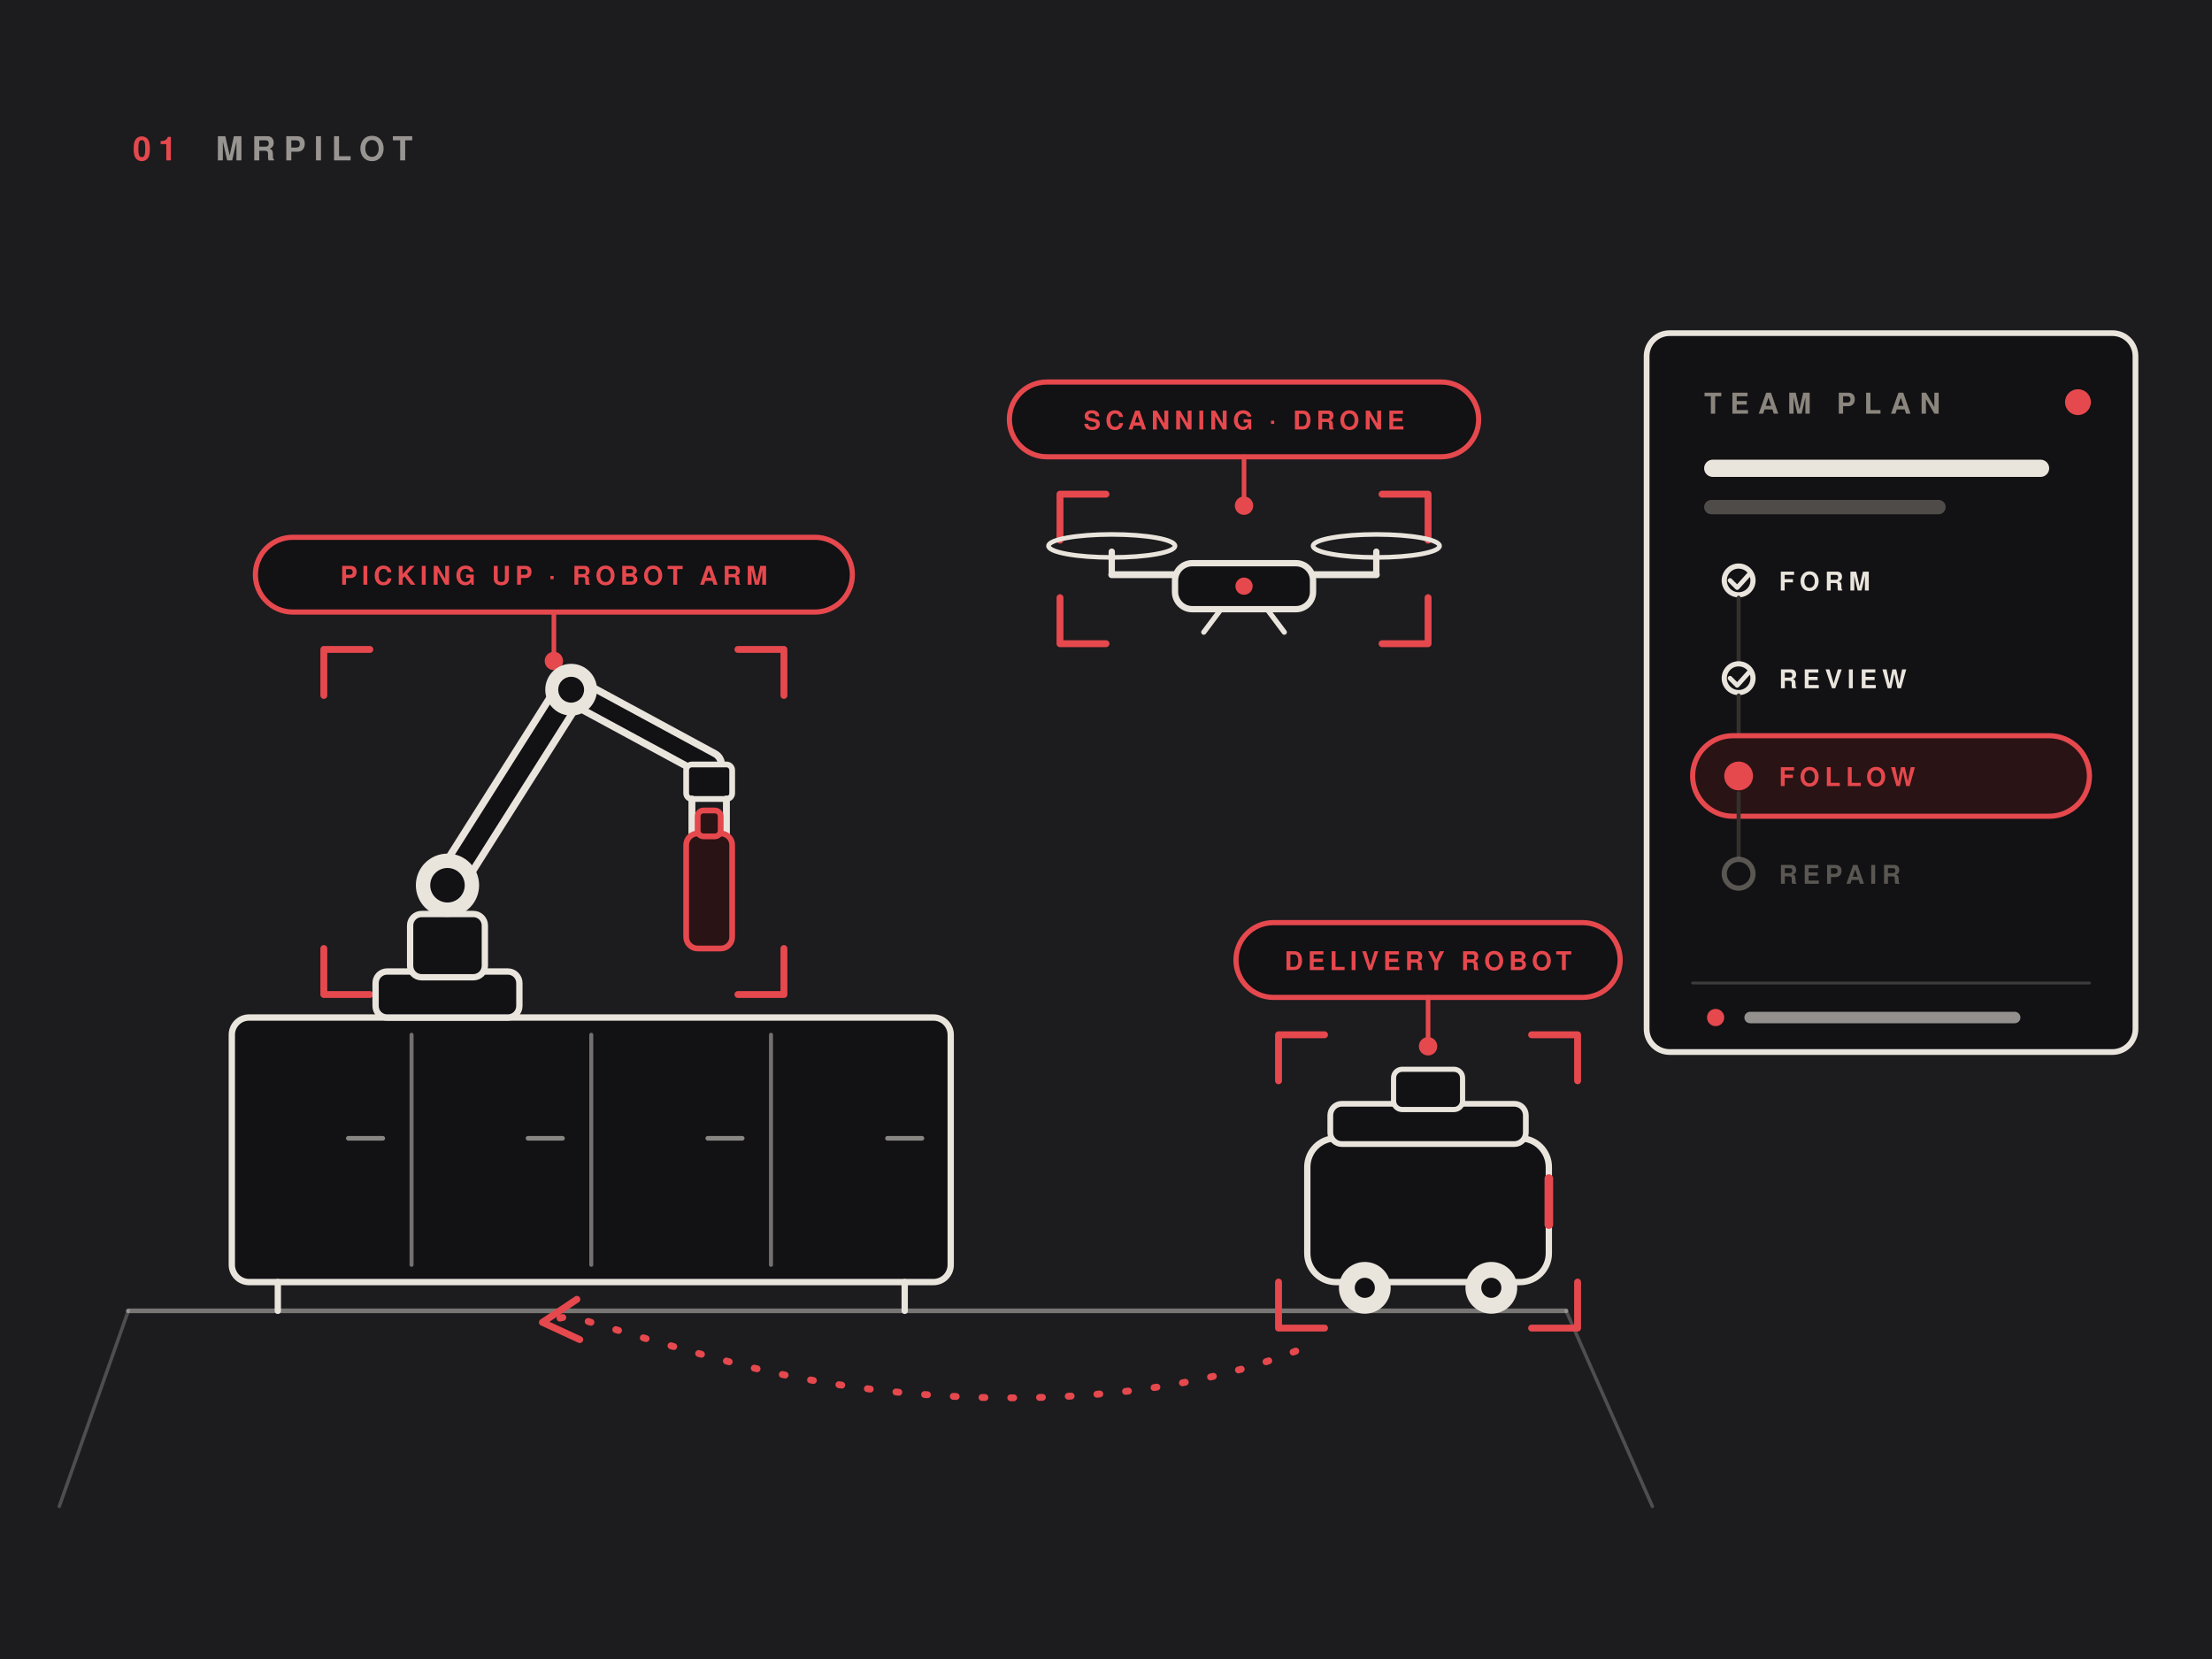
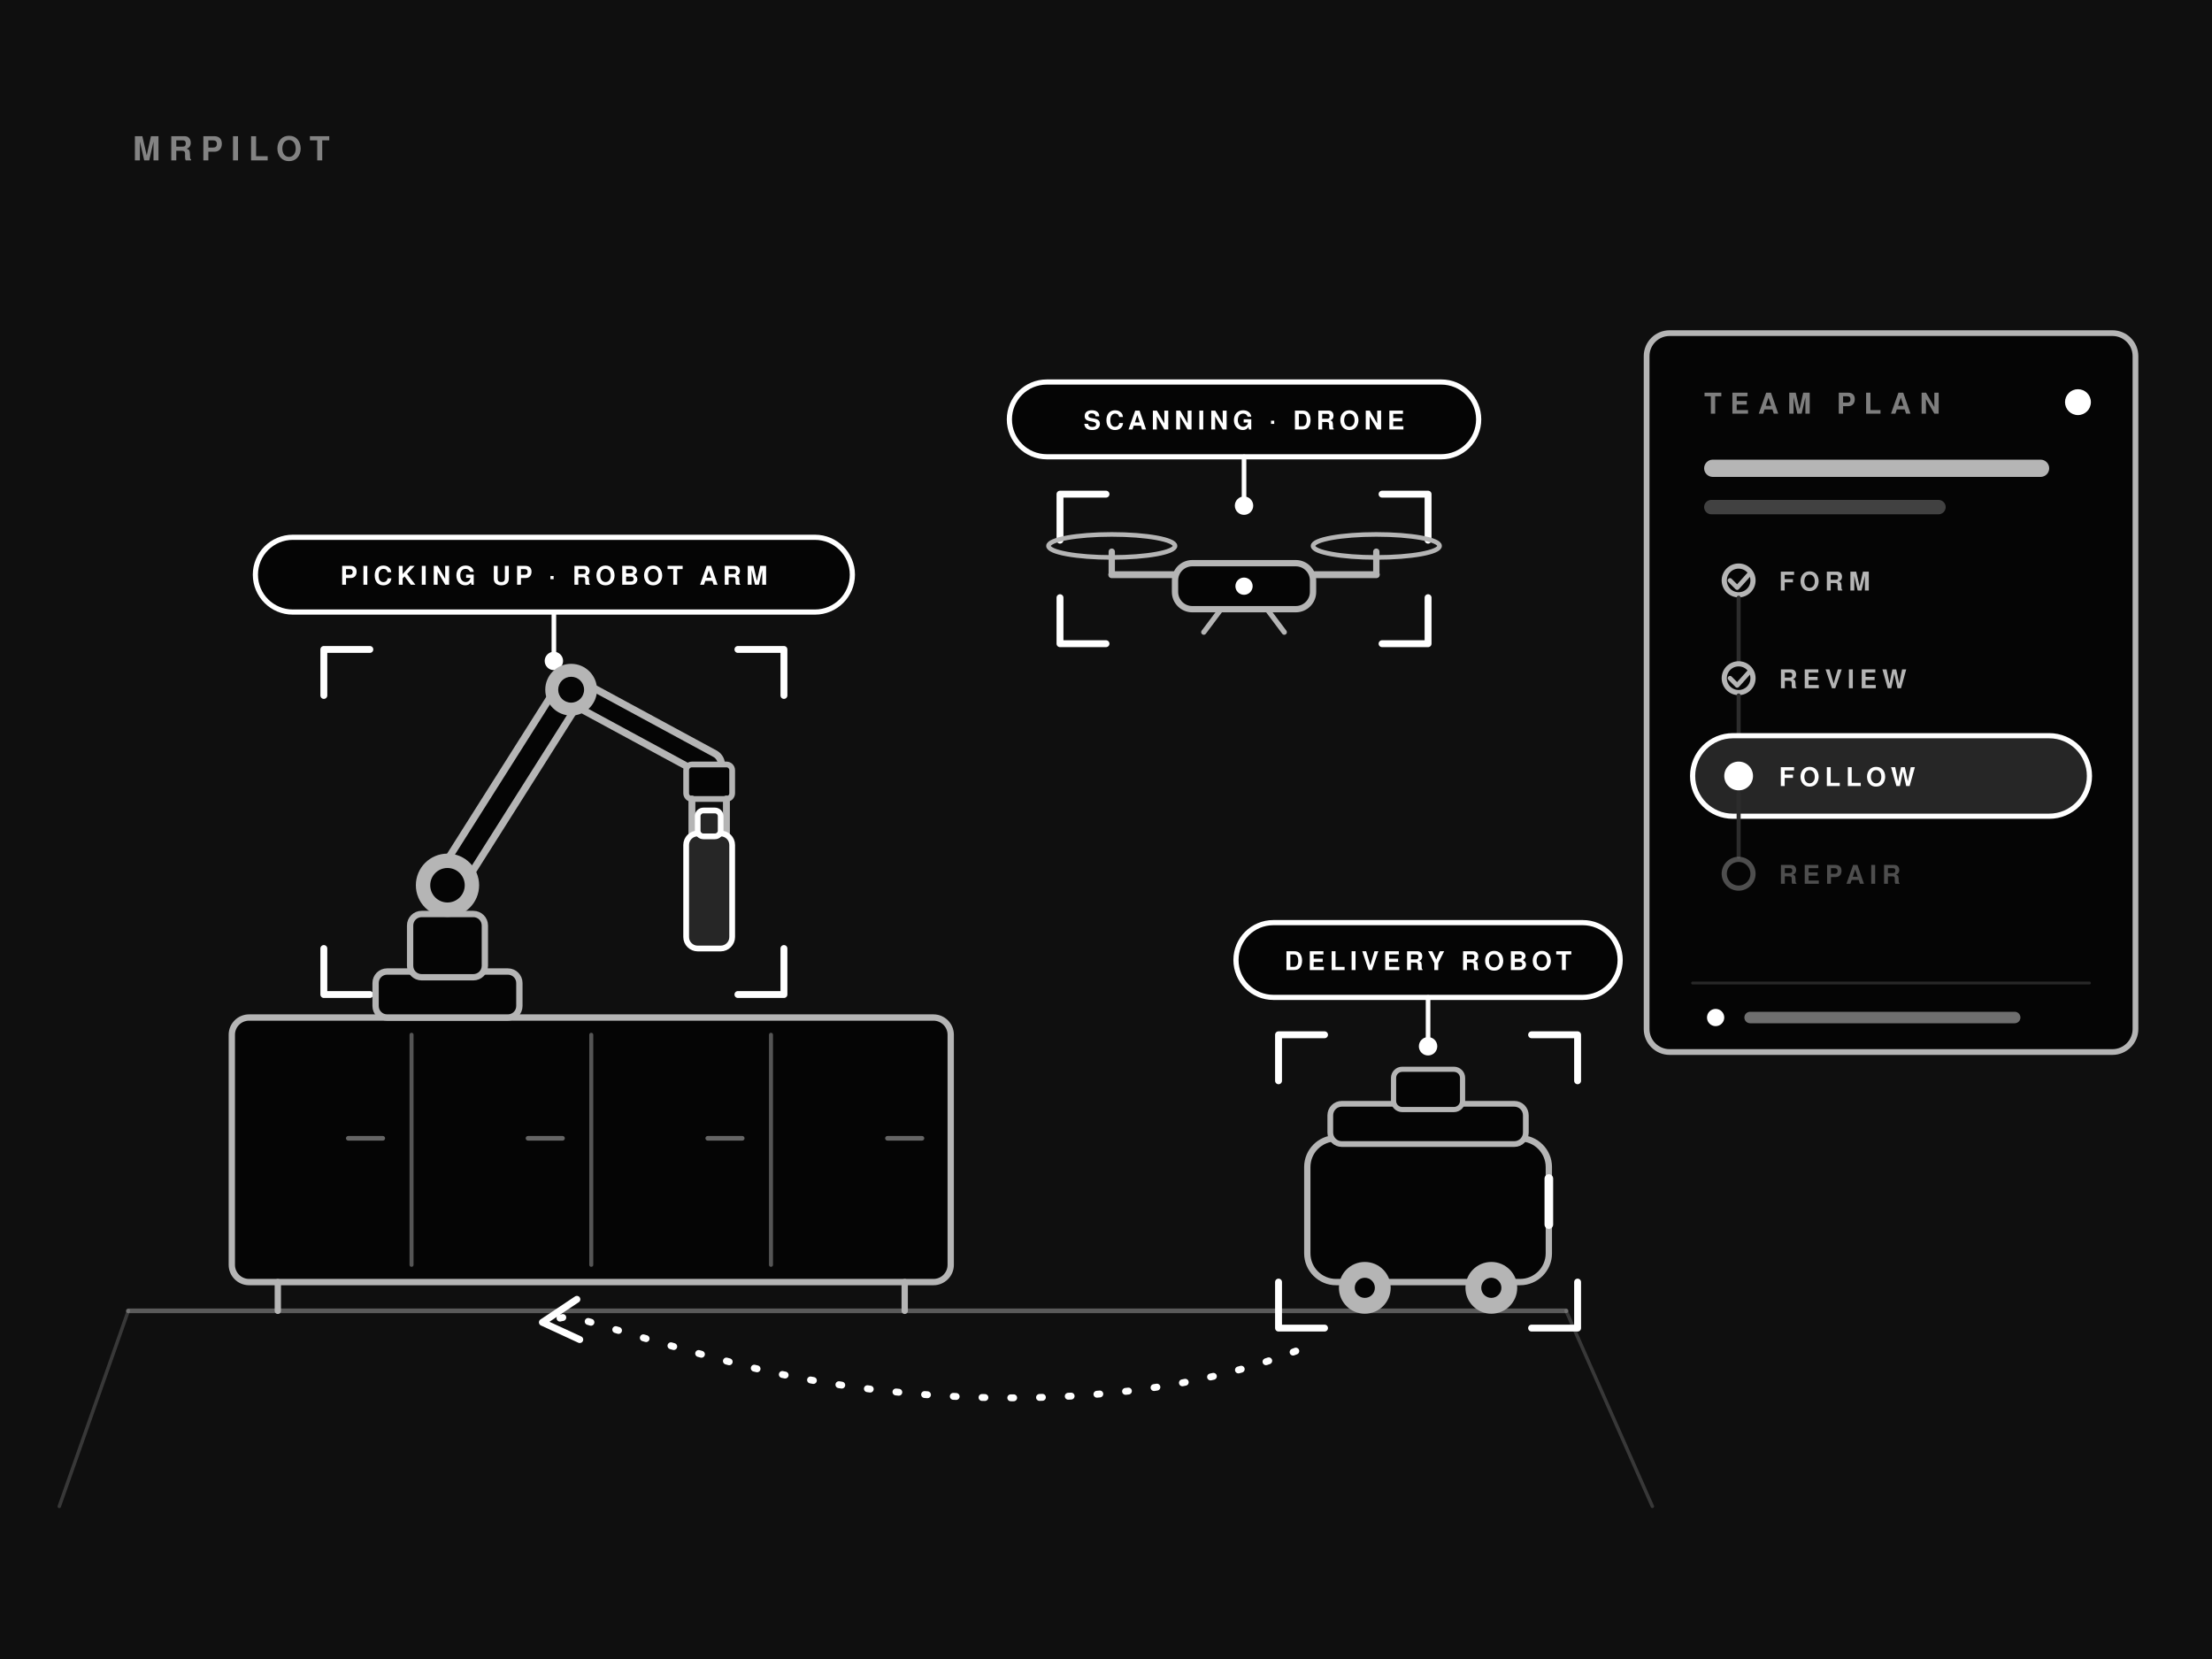
<svg xmlns="http://www.w3.org/2000/svg" viewBox="0 0 800 600" width="800" height="600" role="img">
-   <rect width="800" height="600" fill="#1C1B1E" />
+   <rect width="800" height="600" fill="#0F0F0F" />
  <g transform="translate(400 316) scale(1.04) translate(-400 -300)">
-     <path d="M60 452H560" stroke="#E9E5DD" stroke-width="1.6" fill="none" stroke-linecap="round" stroke-linejoin="round" opacity="0.45" />
-     <path d="M60 452L36 520M560 452L590 520" stroke="#E9E5DD" stroke-width="1.2" fill="none" stroke-linecap="round" stroke-linejoin="round" opacity="0.25" />
-     <rect x="96.0" y="350.0" width="250.0" height="92.0" rx="6" stroke="#E9E5DD" stroke-width="2.2" fill="#121114" opacity="1" />
-     <path d="M158.5 356V436" stroke="#E9E5DD" stroke-width="1.4" fill="none" stroke-linecap="round" stroke-linejoin="round" opacity="0.45" />
-     <path d="M221.0 356V436" stroke="#E9E5DD" stroke-width="1.4" fill="none" stroke-linecap="round" stroke-linejoin="round" opacity="0.45" />
-     <path d="M283.5 356V436" stroke="#E9E5DD" stroke-width="1.4" fill="none" stroke-linecap="round" stroke-linejoin="round" opacity="0.45" />
-     <path d="M148.5 392h-12" stroke="#E9E5DD" stroke-width="1.6" fill="none" stroke-linecap="round" stroke-linejoin="round" opacity="0.55" />
-     <path d="M211.0 392h-12" stroke="#E9E5DD" stroke-width="1.6" fill="none" stroke-linecap="round" stroke-linejoin="round" opacity="0.55" />
-     <path d="M273.5 392h-12" stroke="#E9E5DD" stroke-width="1.6" fill="none" stroke-linecap="round" stroke-linejoin="round" opacity="0.55" />
-     <path d="M336.0 392h-12" stroke="#E9E5DD" stroke-width="1.6" fill="none" stroke-linecap="round" stroke-linejoin="round" opacity="0.55" />
-     <path d="M112 442v10M330 442v10" stroke="#E9E5DD" stroke-width="2.2" fill="none" stroke-linecap="round" stroke-linejoin="round" opacity="1" />
-     <path d="M128 238V222H144M272 222H288V238M288 326V342H272M144 342H128V326" stroke="#E5484D" stroke-width="2.4" fill="none" stroke-linecap="round" stroke-linejoin="round" opacity="1" />
-     <rect x="104.2" y="183.0" width="207.6" height="26.0" rx="13" stroke="#E5484D" stroke-width="1.8" fill="#121114" opacity="1" />
-     <text x="208" y="199.5" text-anchor="middle" font-family="Figtree, 'Segoe UI', Helvetica, Arial, sans-serif" font-size="9" font-weight="700" letter-spacing="1.6" fill="#E5484D" opacity="1">PICKING UP  ·  ROBOT ARM</text>
-     <path d="M208 209v14" stroke="#E5484D" stroke-width="1.6" fill="none" stroke-linecap="round" stroke-linejoin="round" opacity="1" />
-     <circle cx="208.0" cy="226.0" r="3.2" fill="#E5484D" opacity="1" />
-     <path d="M384 184V168H400M496 168H512V184M512 204V220H496M400 220H384V204" stroke="#E5484D" stroke-width="2.4" fill="none" stroke-linecap="round" stroke-linejoin="round" opacity="1" />
-     <rect x="366.4" y="129.0" width="163.2" height="26.0" rx="13" stroke="#E5484D" stroke-width="1.8" fill="#121114" opacity="1" />
-     <text x="448" y="145.5" text-anchor="middle" font-family="Figtree, 'Segoe UI', Helvetica, Arial, sans-serif" font-size="9" font-weight="700" letter-spacing="1.6" fill="#E5484D" opacity="1">SCANNING  ·  DRONE</text>
-     <path d="M448 155v14" stroke="#E5484D" stroke-width="1.6" fill="none" stroke-linecap="round" stroke-linejoin="round" opacity="1" />
-     <circle cx="448.0" cy="172.0" r="3.2" fill="#E5484D" opacity="1" />
-     <path d="M460 372V356H476M548 356H564V372M564 442V458H548M476 458H460V442" stroke="#E5484D" stroke-width="2.4" fill="none" stroke-linecap="round" stroke-linejoin="round" opacity="1" />
-     <rect x="445.2" y="317.0" width="133.6" height="26.0" rx="13" stroke="#E5484D" stroke-width="1.8" fill="#121114" opacity="1" />
-     <text x="512" y="333.5" text-anchor="middle" font-family="Figtree, 'Segoe UI', Helvetica, Arial, sans-serif" font-size="9" font-weight="700" letter-spacing="1.6" fill="#E5484D" opacity="1">DELIVERY ROBOT</text>
-     <path d="M512 343v14" stroke="#E5484D" stroke-width="1.6" fill="none" stroke-linecap="round" stroke-linejoin="round" opacity="1" />
-     <circle cx="512.0" cy="360.0" r="3.2" fill="#E5484D" opacity="1" />
-     <rect x="146.0" y="334.0" width="50.0" height="16.0" rx="4" stroke="#E9E5DD" stroke-width="2.2" fill="#121114" opacity="1" />
-     <rect x="158.0" y="314.0" width="26.0" height="22.0" rx="4" stroke="#E9E5DD" stroke-width="2.2" fill="#121114" opacity="1" />
-     <path d="M171 304L214 236" stroke="#E9E5DD" stroke-width="12" fill="none" stroke-linecap="round" stroke-linejoin="round" opacity="1" />
-     <path d="M171 304L214 236" stroke="#121114" stroke-width="7" fill="none" stroke-linecap="round" stroke-linejoin="round" opacity="1" />
-     <path d="M214 236L262 262" stroke="#E9E5DD" stroke-width="11" fill="none" stroke-linecap="round" stroke-linejoin="round" opacity="1" />
-     <path d="M214 236L262 262" stroke="#121114" stroke-width="6" fill="none" stroke-linecap="round" stroke-linejoin="round" opacity="1" />
-     <circle cx="171.0" cy="304.0" r="11" fill="#E9E5DD" opacity="1" />
-     <circle cx="171.0" cy="304.0" r="6" fill="#121114" opacity="1" />
-     <circle cx="214.0" cy="236.0" r="9" fill="#E9E5DD" opacity="1" />
-     <circle cx="214.0" cy="236.0" r="4.5" fill="#121114" opacity="1" />
-     <rect x="254.0" y="262.0" width="16.0" height="12.0" rx="2" stroke="#E9E5DD" stroke-width="2" fill="#121114" opacity="1" />
-     <path d="M256 274v12M268 274v12" stroke="#E9E5DD" stroke-width="2.4" fill="none" stroke-linecap="round" stroke-linejoin="round" opacity="1" />
-     <rect x="254.0" y="286.0" width="16.0" height="40.0" rx="4" stroke="#E5484D" stroke-width="2" fill="#2A1314" opacity="1" />
-     <rect x="258.0" y="278.0" width="8.0" height="9.0" rx="2" stroke="#E5484D" stroke-width="2" fill="#2A1314" opacity="1" />
-     <rect x="424.0" y="192.0" width="48.0" height="16.0" rx="6" stroke="#E9E5DD" stroke-width="2.2" fill="#121114" opacity="1" />
-     <path d="M424 196H402M472 196H494" stroke="#E9E5DD" stroke-width="2.4" fill="none" stroke-linecap="round" stroke-linejoin="round" opacity="1" />
-     <path d="M402 196v-8M494 196v-8" stroke="#E9E5DD" stroke-width="2.2" fill="none" stroke-linecap="round" stroke-linejoin="round" opacity="1" />
-     <ellipse cx="402" cy="186" rx="22" ry="4" stroke="#E9E5DD" stroke-width="1.6" fill="none" opacity="1" />
-     <ellipse cx="494" cy="186" rx="22" ry="4" stroke="#E9E5DD" stroke-width="1.6" fill="none" opacity="1" />
-     <circle cx="448.0" cy="200.0" r="3" fill="#E5484D" opacity="1" />
-     <path d="M440 208l-6 8M456 208l6 8" stroke="#E9E5DD" stroke-width="1.8" fill="none" stroke-linecap="round" stroke-linejoin="round" opacity="1" />
-     <rect x="470.0" y="392.0" width="84.0" height="50.0" rx="10" stroke="#E9E5DD" stroke-width="2.2" fill="#121114" opacity="1" />
-     <rect x="478.0" y="380.0" width="68.0" height="14.0" rx="4" stroke="#E9E5DD" stroke-width="2" fill="#121114" opacity="1" />
-     <rect x="500.0" y="368.0" width="24.0" height="14.0" rx="3" stroke="#E9E5DD" stroke-width="1.8" fill="#121114" opacity="1" />
-     <circle cx="490.0" cy="444.0" r="9" fill="#E9E5DD" opacity="1" />
-     <circle cx="534.0" cy="444.0" r="9" fill="#E9E5DD" opacity="1" />
-     <circle cx="490.0" cy="444.0" r="3.5" fill="#121114" opacity="1" />
-     <circle cx="534.0" cy="444.0" r="3.5" fill="#121114" opacity="1" />
-     <path d="M554 406v16" stroke="#E5484D" stroke-width="3" fill="none" stroke-linecap="round" stroke-linejoin="round" opacity="1" />
-     <path d="M466 466C410 488 330 486 270 470S216 452 206 456" stroke="#E5484D" stroke-width="2.4" fill="none" stroke-linecap="round" stroke-linejoin="round" opacity="1" stroke-dasharray="1 9" />
-     <path d="M216 448l-12 8 13 6" stroke="#E5484D" stroke-width="2.4" fill="none" stroke-linecap="round" stroke-linejoin="round" opacity="1" />
-     <rect x="588.0" y="112.0" width="170.0" height="250.0" rx="8" stroke="#E9E5DD" stroke-width="2" fill="#121114" opacity="1" />
-     <text x="608" y="140" text-anchor="start" font-family="Figtree, 'Segoe UI', Helvetica, Arial, sans-serif" font-size="10" font-weight="700" letter-spacing="3" fill="#8A857D" opacity="1">TEAM PLAN</text>
-     <circle cx="738.0" cy="136.0" r="4.5" fill="#E5484D" opacity="1" />
-     <rect x="608.0" y="156.0" width="120.0" height="6" rx="3.0" fill="#E9E5DD" opacity="1" />
-     <rect x="608.0" y="170.0" width="84.0" height="5" rx="2.5" fill="#8A857D" opacity="0.5" />
-     <circle cx="620.0" cy="198.0" r="5" stroke="#E9E5DD" stroke-width="1.8" fill="none" opacity="1" />
-     <path d="M617 198l2.5 2.5 4.5-5" stroke="#E9E5DD" stroke-width="1.6" fill="none" stroke-linecap="round" stroke-linejoin="round" opacity="1" />
-     <text x="634" y="201.5" text-anchor="start" font-family="Figtree, 'Segoe UI', Helvetica, Arial, sans-serif" font-size="9" font-weight="700" letter-spacing="1.8" fill="#E9E5DD" opacity="1">FORM</text>
-     <path d="M620 204v22" stroke="#34312D" stroke-width="1.4" fill="none" stroke-linecap="round" stroke-linejoin="round" opacity="1" />
-     <circle cx="620.0" cy="232.0" r="5" stroke="#E9E5DD" stroke-width="1.8" fill="none" opacity="1" />
-     <path d="M617 232l2.5 2.5 4.5-5" stroke="#E9E5DD" stroke-width="1.6" fill="none" stroke-linecap="round" stroke-linejoin="round" opacity="1" />
-     <text x="634" y="235.5" text-anchor="start" font-family="Figtree, 'Segoe UI', Helvetica, Arial, sans-serif" font-size="9" font-weight="700" letter-spacing="1.8" fill="#E9E5DD" opacity="1">REVIEW</text>
-     <path d="M620 238v22" stroke="#34312D" stroke-width="1.4" fill="none" stroke-linecap="round" stroke-linejoin="round" opacity="1" />
-     <rect x="604.0" y="252.0" width="138.0" height="28.0" rx="14" stroke="#E5484D" stroke-width="1.8" fill="#2A1314" opacity="1" />
-     <circle cx="620.0" cy="266.0" r="5" fill="#E5484D" opacity="1" />
-     <text x="634" y="269.5" text-anchor="start" font-family="Figtree, 'Segoe UI', Helvetica, Arial, sans-serif" font-size="9" font-weight="700" letter-spacing="1.8" fill="#E5484D" opacity="1">FOLLOW</text>
-     <path d="M620 272v22" stroke="#34312D" stroke-width="1.4" fill="none" stroke-linecap="round" stroke-linejoin="round" opacity="1" />
-     <circle cx="620.0" cy="300.0" r="5" stroke="#8A857D" stroke-width="1.8" fill="none" opacity="0.6" />
-     <text x="634" y="303.5" text-anchor="start" font-family="Figtree, 'Segoe UI', Helvetica, Arial, sans-serif" font-size="9" font-weight="700" letter-spacing="1.8" fill="#8A857D" opacity="0.6">REPAIR</text>
-     <path d="M604 338H742" stroke="#E9E5DD" stroke-width="1" fill="none" stroke-linecap="round" stroke-linejoin="round" opacity="0.2" />
-     <circle cx="612.0" cy="350.0" r="3" fill="#E5484D" opacity="1" />
-     <rect x="622.0" y="348.0" width="96.0" height="4" rx="2.0" fill="#E9E5DD" opacity="0.6" />
+     <path d="M60 452H560" stroke="#B5B5B5" stroke-width="1.6" fill="none" stroke-linecap="round" stroke-linejoin="round" opacity="0.45" />
+     <path d="M60 452L36 520M560 452L590 520" stroke="#B5B5B5" stroke-width="1.2" fill="none" stroke-linecap="round" stroke-linejoin="round" opacity="0.25" />
+     <rect x="96.0" y="350.0" width="250.0" height="92.0" rx="6" stroke="#B5B5B5" stroke-width="2.2" fill="#050505" opacity="1" />
+     <path d="M158.5 356V436" stroke="#B5B5B5" stroke-width="1.4" fill="none" stroke-linecap="round" stroke-linejoin="round" opacity="0.45" />
+     <path d="M221.0 356V436" stroke="#B5B5B5" stroke-width="1.4" fill="none" stroke-linecap="round" stroke-linejoin="round" opacity="0.45" />
+     <path d="M283.5 356V436" stroke="#B5B5B5" stroke-width="1.4" fill="none" stroke-linecap="round" stroke-linejoin="round" opacity="0.45" />
+     <path d="M148.5 392h-12" stroke="#B5B5B5" stroke-width="1.6" fill="none" stroke-linecap="round" stroke-linejoin="round" opacity="0.55" />
+     <path d="M211.0 392h-12" stroke="#B5B5B5" stroke-width="1.6" fill="none" stroke-linecap="round" stroke-linejoin="round" opacity="0.55" />
+     <path d="M273.5 392h-12" stroke="#B5B5B5" stroke-width="1.6" fill="none" stroke-linecap="round" stroke-linejoin="round" opacity="0.55" />
+     <path d="M336.0 392h-12" stroke="#B5B5B5" stroke-width="1.6" fill="none" stroke-linecap="round" stroke-linejoin="round" opacity="0.55" />
+     <path d="M112 442v10M330 442v10" stroke="#B5B5B5" stroke-width="2.2" fill="none" stroke-linecap="round" stroke-linejoin="round" opacity="1" />
+     <path d="M128 238V222H144M272 222H288V238M288 326V342H272M144 342H128V326" stroke="#FFFFFF" stroke-width="2.4" fill="none" stroke-linecap="round" stroke-linejoin="round" opacity="1" />
+     <rect x="104.2" y="183.0" width="207.6" height="26.0" rx="13" stroke="#FFFFFF" stroke-width="1.8" fill="#050505" opacity="1" />
+     <text x="208" y="199.5" text-anchor="middle" font-family="Figtree, 'Segoe UI', Helvetica, Arial, sans-serif" font-size="9" font-weight="700" letter-spacing="1.6" fill="#FFFFFF" opacity="1">PICKING UP  ·  ROBOT ARM</text>
+     <path d="M208 209v14" stroke="#FFFFFF" stroke-width="1.6" fill="none" stroke-linecap="round" stroke-linejoin="round" opacity="1" />
+     <circle cx="208.0" cy="226.0" r="3.2" fill="#FFFFFF" opacity="1" />
+     <path d="M384 184V168H400M496 168H512V184M512 204V220H496M400 220H384V204" stroke="#FFFFFF" stroke-width="2.4" fill="none" stroke-linecap="round" stroke-linejoin="round" opacity="1" />
+     <rect x="366.4" y="129.0" width="163.2" height="26.0" rx="13" stroke="#FFFFFF" stroke-width="1.8" fill="#050505" opacity="1" />
+     <text x="448" y="145.5" text-anchor="middle" font-family="Figtree, 'Segoe UI', Helvetica, Arial, sans-serif" font-size="9" font-weight="700" letter-spacing="1.6" fill="#FFFFFF" opacity="1">SCANNING  ·  DRONE</text>
+     <path d="M448 155v14" stroke="#FFFFFF" stroke-width="1.6" fill="none" stroke-linecap="round" stroke-linejoin="round" opacity="1" />
+     <circle cx="448.0" cy="172.0" r="3.2" fill="#FFFFFF" opacity="1" />
+     <path d="M460 372V356H476M548 356H564V372M564 442V458H548M476 458H460V442" stroke="#FFFFFF" stroke-width="2.4" fill="none" stroke-linecap="round" stroke-linejoin="round" opacity="1" />
+     <rect x="445.2" y="317.0" width="133.6" height="26.0" rx="13" stroke="#FFFFFF" stroke-width="1.8" fill="#050505" opacity="1" />
+     <text x="512" y="333.5" text-anchor="middle" font-family="Figtree, 'Segoe UI', Helvetica, Arial, sans-serif" font-size="9" font-weight="700" letter-spacing="1.6" fill="#FFFFFF" opacity="1">DELIVERY ROBOT</text>
+     <path d="M512 343v14" stroke="#FFFFFF" stroke-width="1.6" fill="none" stroke-linecap="round" stroke-linejoin="round" opacity="1" />
+     <circle cx="512.0" cy="360.0" r="3.2" fill="#FFFFFF" opacity="1" />
+     <rect x="146.0" y="334.0" width="50.0" height="16.0" rx="4" stroke="#B5B5B5" stroke-width="2.2" fill="#050505" opacity="1" />
+     <rect x="158.0" y="314.0" width="26.0" height="22.0" rx="4" stroke="#B5B5B5" stroke-width="2.2" fill="#050505" opacity="1" />
+     <path d="M171 304L214 236" stroke="#B5B5B5" stroke-width="12" fill="none" stroke-linecap="round" stroke-linejoin="round" opacity="1" />
+     <path d="M171 304L214 236" stroke="#050505" stroke-width="7" fill="none" stroke-linecap="round" stroke-linejoin="round" opacity="1" />
+     <path d="M214 236L262 262" stroke="#B5B5B5" stroke-width="11" fill="none" stroke-linecap="round" stroke-linejoin="round" opacity="1" />
+     <path d="M214 236L262 262" stroke="#050505" stroke-width="6" fill="none" stroke-linecap="round" stroke-linejoin="round" opacity="1" />
+     <circle cx="171.0" cy="304.0" r="11" fill="#B5B5B5" opacity="1" />
+     <circle cx="171.0" cy="304.0" r="6" fill="#050505" opacity="1" />
+     <circle cx="214.0" cy="236.0" r="9" fill="#B5B5B5" opacity="1" />
+     <circle cx="214.0" cy="236.0" r="4.5" fill="#050505" opacity="1" />
+     <rect x="254.0" y="262.0" width="16.0" height="12.0" rx="2" stroke="#B5B5B5" stroke-width="2" fill="#050505" opacity="1" />
+     <path d="M256 274v12M268 274v12" stroke="#B5B5B5" stroke-width="2.4" fill="none" stroke-linecap="round" stroke-linejoin="round" opacity="1" />
+     <rect x="254.0" y="286.0" width="16.0" height="40.0" rx="4" stroke="#FFFFFF" stroke-width="2" fill="#262626" opacity="1" />
+     <rect x="258.0" y="278.0" width="8.0" height="9.0" rx="2" stroke="#FFFFFF" stroke-width="2" fill="#262626" opacity="1" />
+     <rect x="424.0" y="192.0" width="48.0" height="16.0" rx="6" stroke="#B5B5B5" stroke-width="2.2" fill="#050505" opacity="1" />
+     <path d="M424 196H402M472 196H494" stroke="#B5B5B5" stroke-width="2.4" fill="none" stroke-linecap="round" stroke-linejoin="round" opacity="1" />
+     <path d="M402 196v-8M494 196v-8" stroke="#B5B5B5" stroke-width="2.2" fill="none" stroke-linecap="round" stroke-linejoin="round" opacity="1" />
+     <ellipse cx="402" cy="186" rx="22" ry="4" stroke="#B5B5B5" stroke-width="1.6" fill="none" opacity="1" />
+     <ellipse cx="494" cy="186" rx="22" ry="4" stroke="#B5B5B5" stroke-width="1.6" fill="none" opacity="1" />
+     <circle cx="448.0" cy="200.0" r="3" fill="#FFFFFF" opacity="1" />
+     <path d="M440 208l-6 8M456 208l6 8" stroke="#B5B5B5" stroke-width="1.8" fill="none" stroke-linecap="round" stroke-linejoin="round" opacity="1" />
+     <rect x="470.0" y="392.0" width="84.0" height="50.0" rx="10" stroke="#B5B5B5" stroke-width="2.2" fill="#050505" opacity="1" />
+     <rect x="478.0" y="380.0" width="68.0" height="14.0" rx="4" stroke="#B5B5B5" stroke-width="2" fill="#050505" opacity="1" />
+     <rect x="500.0" y="368.0" width="24.0" height="14.0" rx="3" stroke="#B5B5B5" stroke-width="1.8" fill="#050505" opacity="1" />
+     <circle cx="490.0" cy="444.0" r="9" fill="#B5B5B5" opacity="1" />
+     <circle cx="534.0" cy="444.0" r="9" fill="#B5B5B5" opacity="1" />
+     <circle cx="490.0" cy="444.0" r="3.5" fill="#050505" opacity="1" />
+     <circle cx="534.0" cy="444.0" r="3.5" fill="#050505" opacity="1" />
+     <path d="M554 406v16" stroke="#FFFFFF" stroke-width="3" fill="none" stroke-linecap="round" stroke-linejoin="round" opacity="1" />
+     <path d="M466 466C410 488 330 486 270 470S216 452 206 456" stroke="#FFFFFF" stroke-width="2.4" fill="none" stroke-linecap="round" stroke-linejoin="round" opacity="1" stroke-dasharray="1 9" />
+     <path d="M216 448l-12 8 13 6" stroke="#FFFFFF" stroke-width="2.4" fill="none" stroke-linecap="round" stroke-linejoin="round" opacity="1" />
+     <rect x="588.0" y="112.0" width="170.0" height="250.0" rx="8" stroke="#B5B5B5" stroke-width="2" fill="#050505" opacity="1" />
+     <text x="608" y="140" text-anchor="start" font-family="Figtree, 'Segoe UI', Helvetica, Arial, sans-serif" font-size="10" font-weight="700" letter-spacing="3" fill="#7E7E7E" opacity="1">TEAM PLAN</text>
+     <circle cx="738.0" cy="136.0" r="4.5" fill="#FFFFFF" opacity="1" />
+     <rect x="608.0" y="156.0" width="120.0" height="6" rx="3.0" fill="#B5B5B5" opacity="1" />
+     <rect x="608.0" y="170.0" width="84.0" height="5" rx="2.5" fill="#7E7E7E" opacity="0.5" />
+     <circle cx="620.0" cy="198.0" r="5" stroke="#B5B5B5" stroke-width="1.8" fill="none" opacity="1" />
+     <path d="M617 198l2.5 2.5 4.5-5" stroke="#B5B5B5" stroke-width="1.6" fill="none" stroke-linecap="round" stroke-linejoin="round" opacity="1" />
+     <text x="634" y="201.5" text-anchor="start" font-family="Figtree, 'Segoe UI', Helvetica, Arial, sans-serif" font-size="9" font-weight="700" letter-spacing="1.8" fill="#B5B5B5" opacity="1">FORM</text>
+     <path d="M620 204v22" stroke="#2C2C2C" stroke-width="1.4" fill="none" stroke-linecap="round" stroke-linejoin="round" opacity="1" />
+     <circle cx="620.0" cy="232.0" r="5" stroke="#B5B5B5" stroke-width="1.8" fill="none" opacity="1" />
+     <path d="M617 232l2.5 2.5 4.5-5" stroke="#B5B5B5" stroke-width="1.6" fill="none" stroke-linecap="round" stroke-linejoin="round" opacity="1" />
+     <text x="634" y="235.5" text-anchor="start" font-family="Figtree, 'Segoe UI', Helvetica, Arial, sans-serif" font-size="9" font-weight="700" letter-spacing="1.8" fill="#B5B5B5" opacity="1">REVIEW</text>
+     <path d="M620 238v22" stroke="#2C2C2C" stroke-width="1.4" fill="none" stroke-linecap="round" stroke-linejoin="round" opacity="1" />
+     <rect x="604.0" y="252.0" width="138.0" height="28.0" rx="14" stroke="#FFFFFF" stroke-width="1.8" fill="#262626" opacity="1" />
+     <circle cx="620.0" cy="266.0" r="5" fill="#FFFFFF" opacity="1" />
+     <text x="634" y="269.5" text-anchor="start" font-family="Figtree, 'Segoe UI', Helvetica, Arial, sans-serif" font-size="9" font-weight="700" letter-spacing="1.8" fill="#FFFFFF" opacity="1">FOLLOW</text>
+     <path d="M620 272v22" stroke="#2C2C2C" stroke-width="1.4" fill="none" stroke-linecap="round" stroke-linejoin="round" opacity="1" />
+     <circle cx="620.0" cy="300.0" r="5" stroke="#7E7E7E" stroke-width="1.8" fill="none" opacity="0.6" />
+     <text x="634" y="303.5" text-anchor="start" font-family="Figtree, 'Segoe UI', Helvetica, Arial, sans-serif" font-size="9" font-weight="700" letter-spacing="1.8" fill="#7E7E7E" opacity="0.6">REPAIR</text>
+     <path d="M604 338H742" stroke="#B5B5B5" stroke-width="1" fill="none" stroke-linecap="round" stroke-linejoin="round" opacity="0.2" />
+     <circle cx="612.0" cy="350.0" r="3" fill="#FFFFFF" opacity="1" />
+     <rect x="622.0" y="348.0" width="96.0" height="4" rx="2.0" fill="#B5B5B5" opacity="0.6" />
  </g>
-   <text x="48" y="58" text-anchor="start" font-family="Figtree, 'Segoe UI', Helvetica, Arial, sans-serif" font-size="12" font-weight="700" letter-spacing="2.6" fill="#E5484D" opacity="1">01</text>
-   <text x="78" y="58" text-anchor="start" font-family="Figtree, 'Segoe UI', Helvetica, Arial, sans-serif" font-size="12" font-weight="600" letter-spacing="3" fill="#E9E5DD" opacity="0.6">MRPILOT</text>
+   <text x="48" y="58" text-anchor="start" font-family="Figtree, 'Segoe UI', Helvetica, Arial, sans-serif" font-size="12" font-weight="600" letter-spacing="3" fill="#B5B5B5" opacity="0.7">MRPILOT</text>
</svg>
